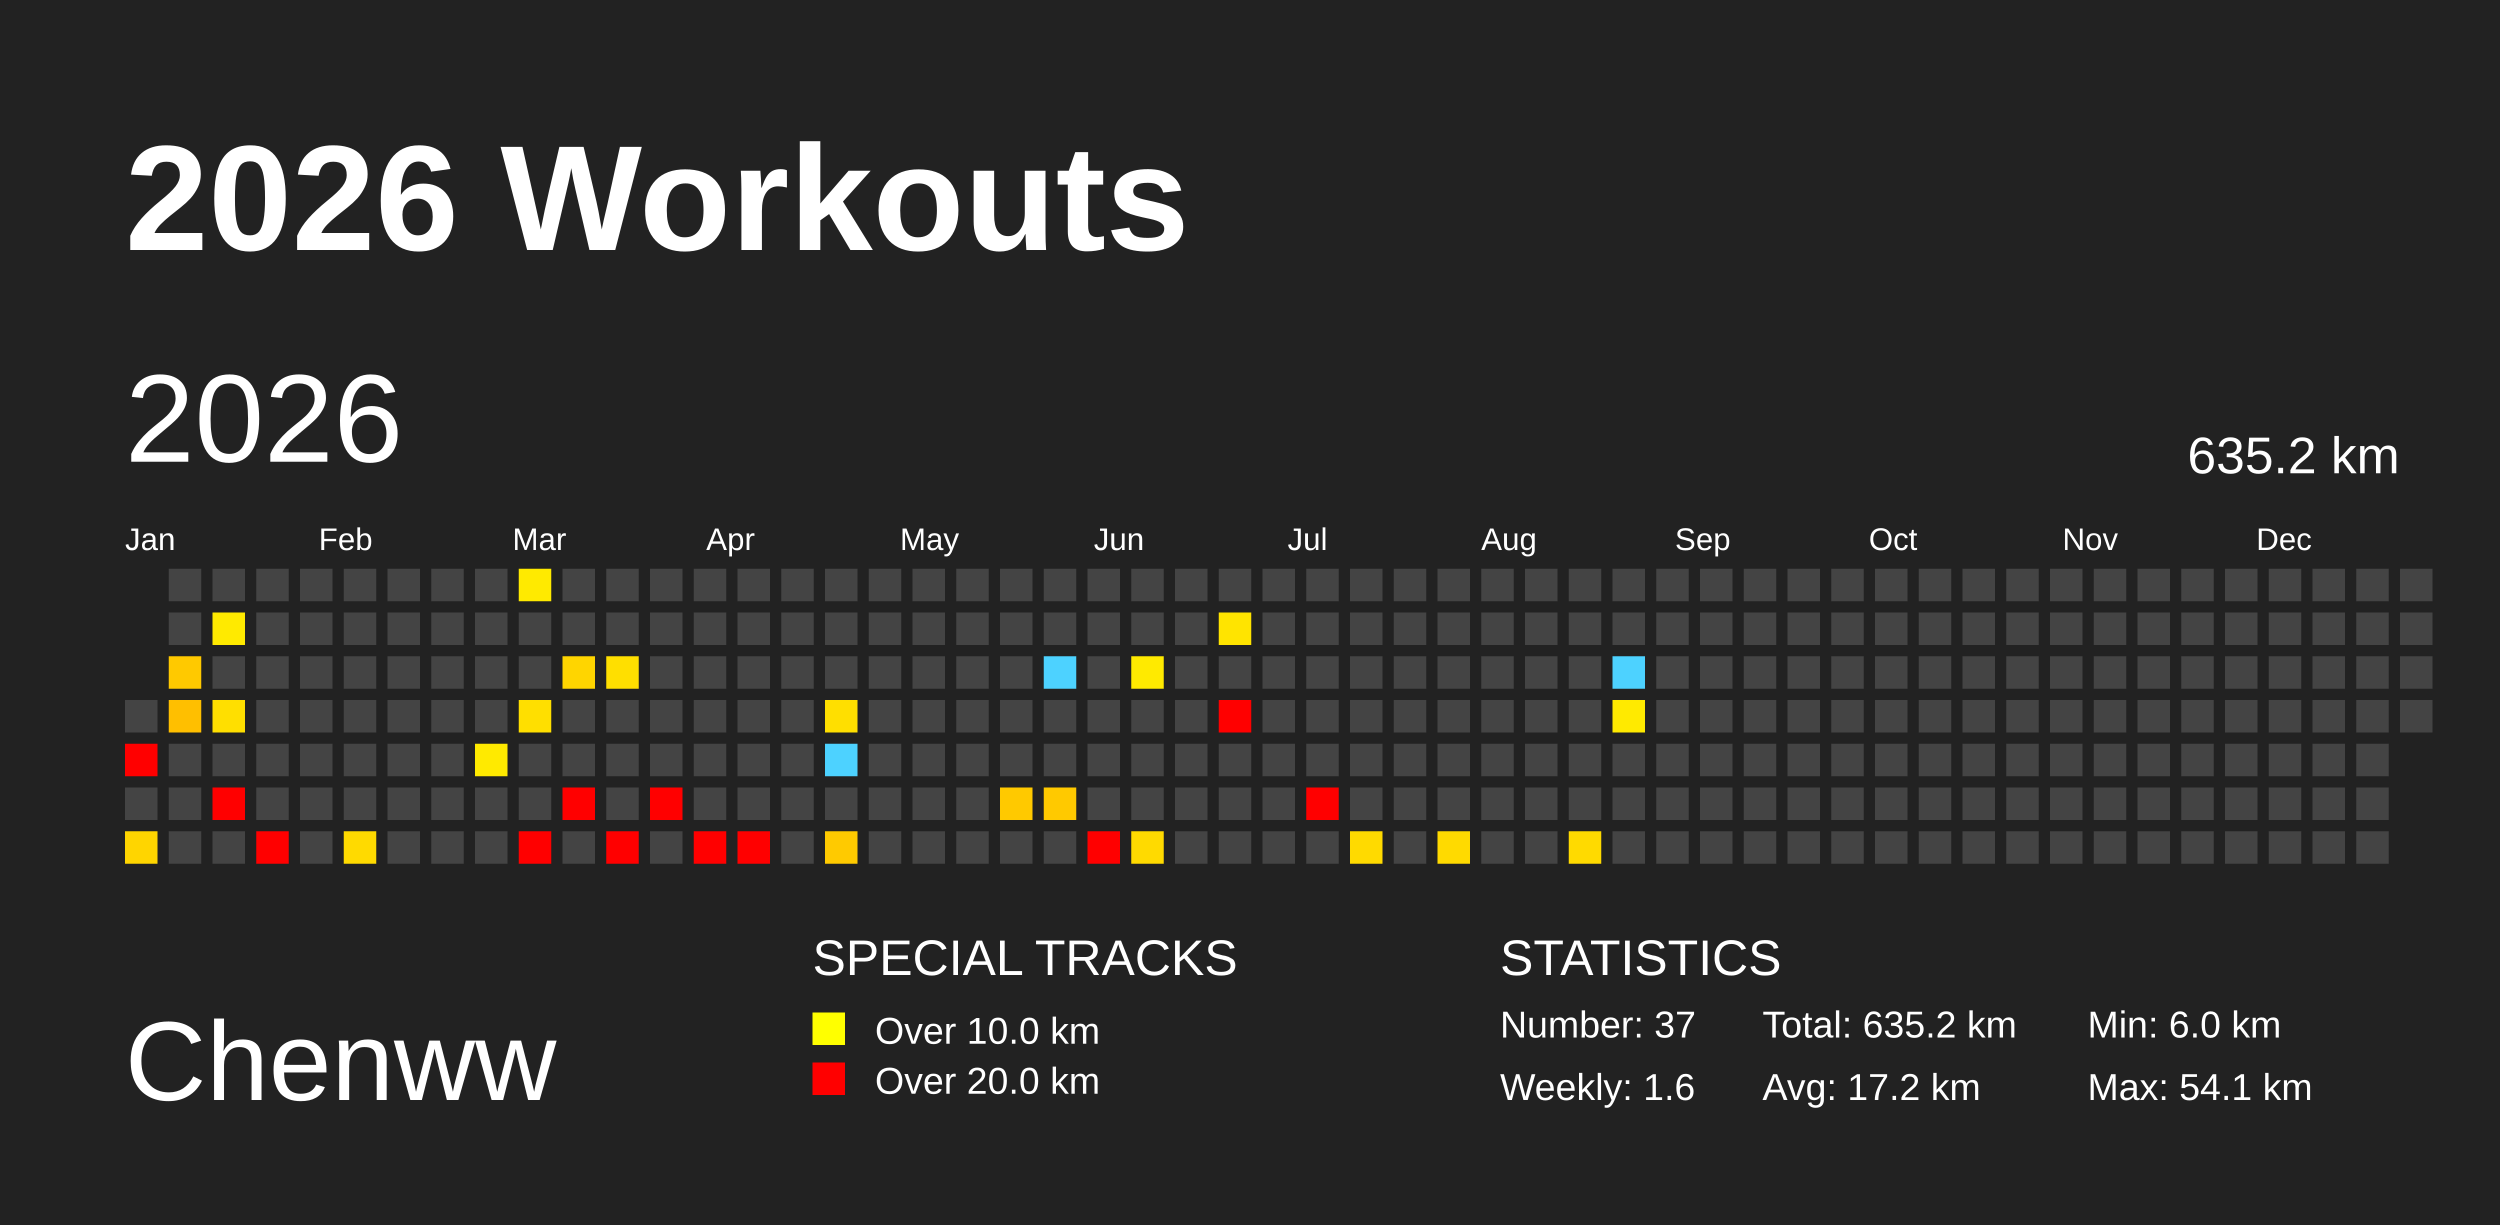
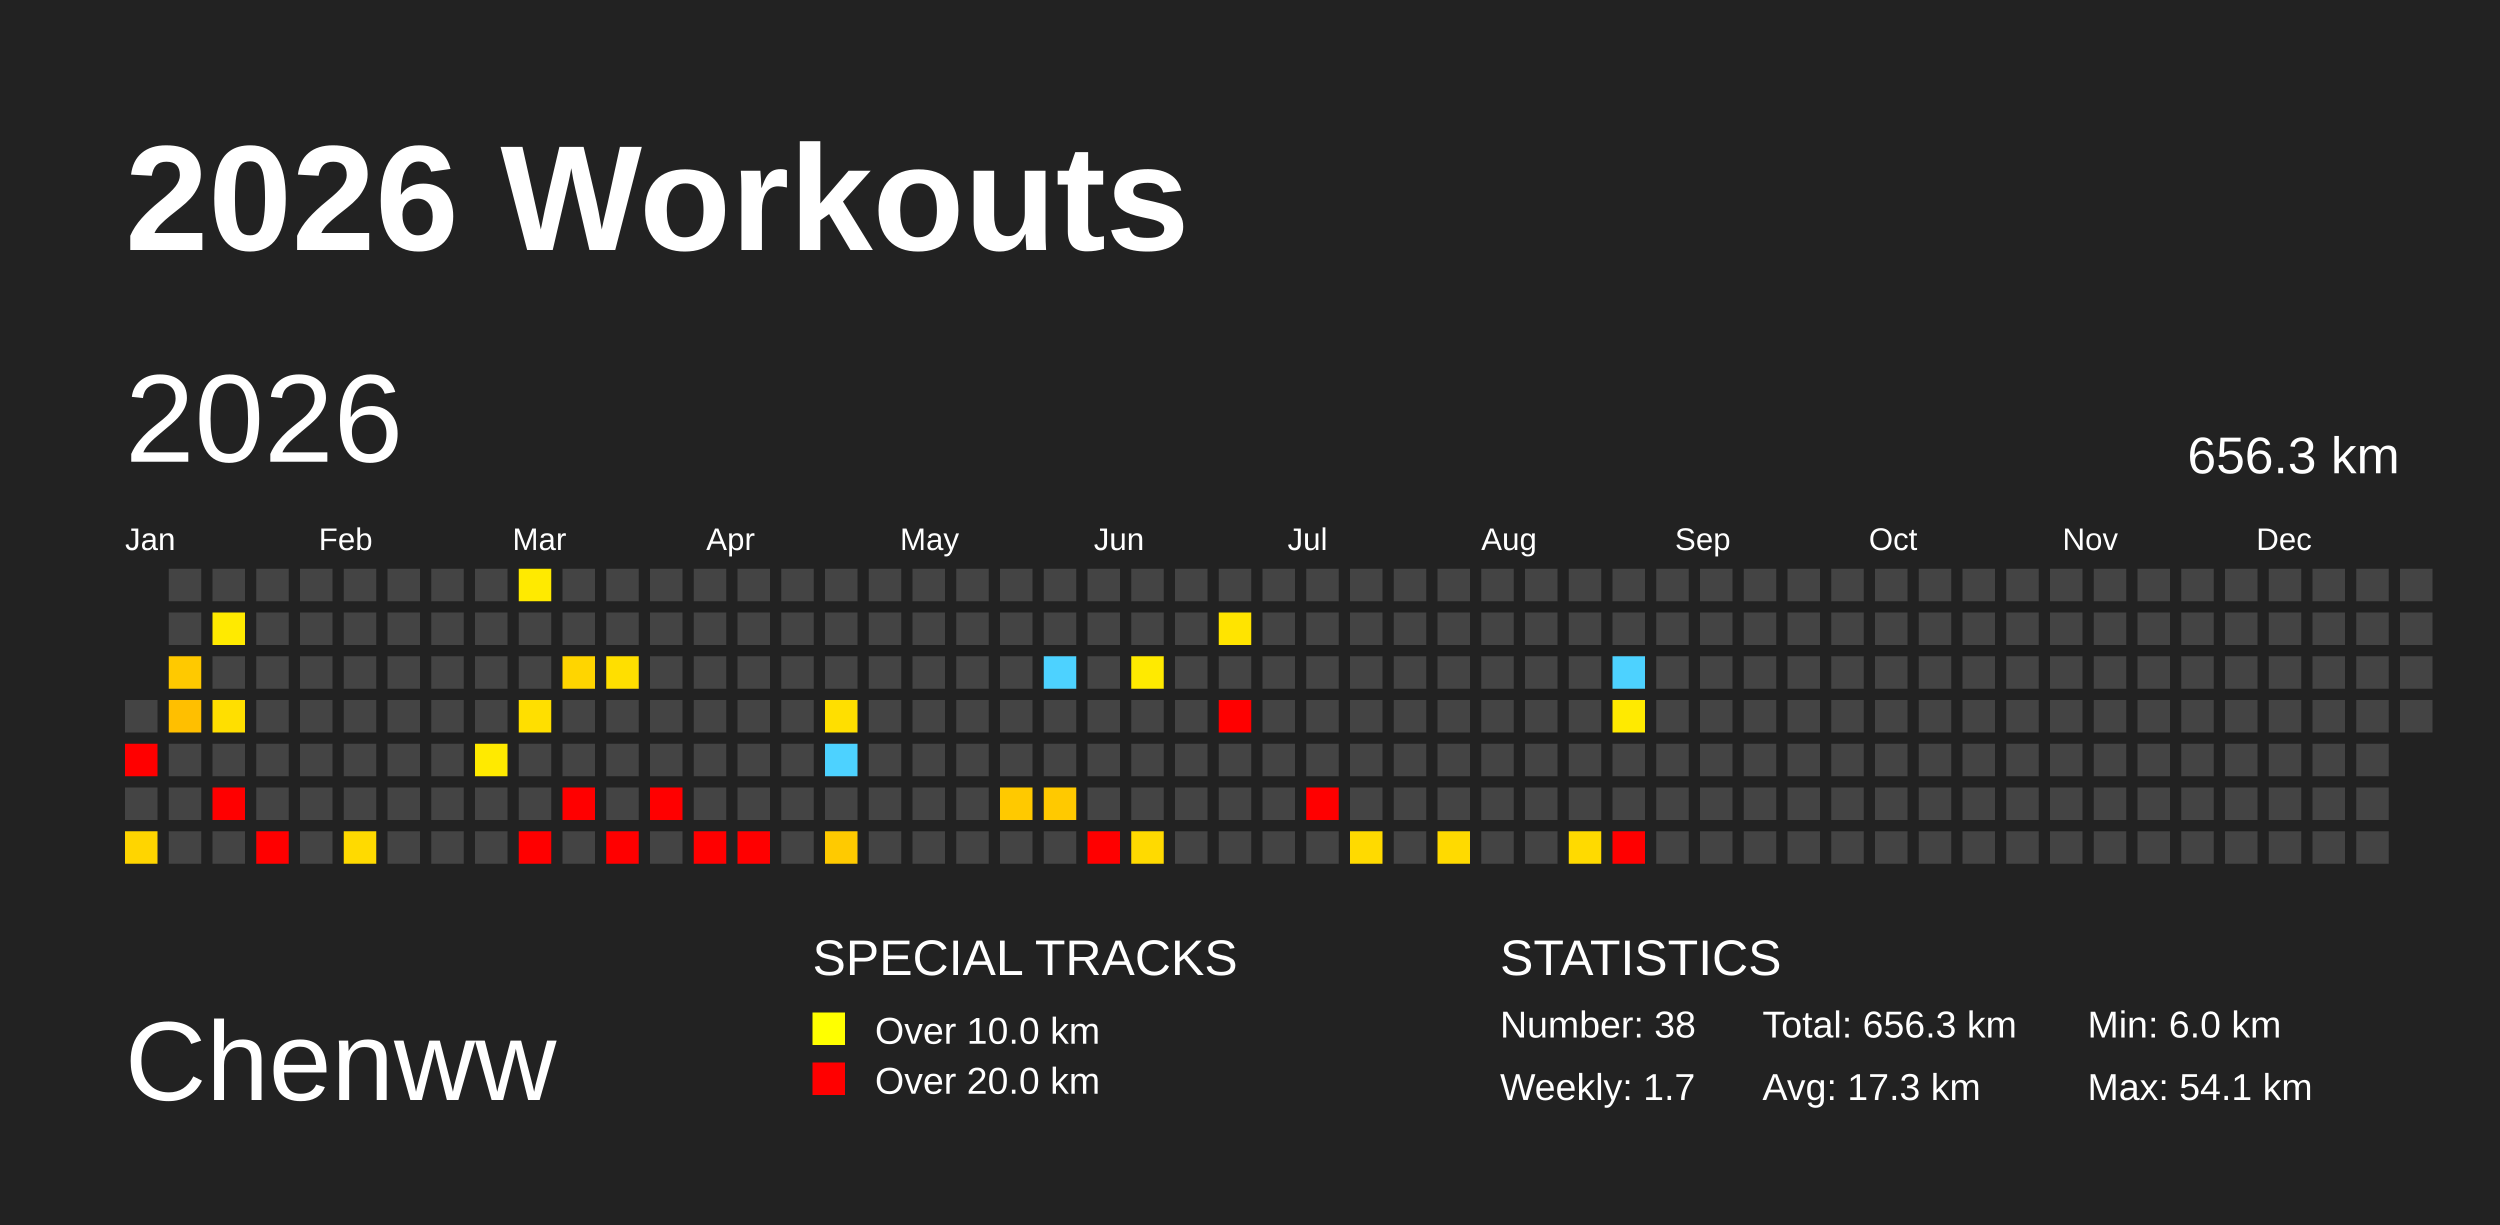
<svg xmlns="http://www.w3.org/2000/svg" baseProfile="full" height="98mm" version="1.1" viewBox="0,0,200,98" width="200mm">
  <defs />
  <rect fill="#222222" height="98" width="200" x="0" y="0" />
  <text fill="#FFFFFF" style="font-size:12px; font-family:Arial; font-weight:bold;" x="10" y="20">2026 Workouts</text>
  <text fill="#FFFFFF" style="font-size:9px; font-family:Arial" x="10" y="88">Chenww</text>
  <text fill="#FFFFFF" style="font-size:4px; font-family:Arial" x="65" y="78">SPECIAL TRACKS</text>
  <rect fill="yellow" height="2.6" width="2.6" x="65" y="81" />
  <text fill="#FFFFFF" style="font-size:3px; font-family:Arial" x="70" y="83.5">Over 10.0 km</text>
  <rect fill="red" height="2.6" width="2.6" x="65" y="85" />
  <text fill="#FFFFFF" style="font-size:3px; font-family:Arial" x="70" y="87.5">Over 20.0 km</text>
  <text fill="#FFFFFF" style="font-size:4px; font-family:Arial" x="120" y="78">STATISTICS</text>
-   <text fill="#FFFFFF" style="font-size:3px; font-family:Arial" x="120" y="83">Number: 37</text>
-   <text fill="#FFFFFF" style="font-size:3px; font-family:Arial" x="120" y="88">Weekly: 1.6</text>
-   <text fill="#FFFFFF" style="font-size:3px; font-family:Arial" x="141" y="83">Total: 635.2 km</text>
-   <text fill="#FFFFFF" style="font-size:3px; font-family:Arial" x="141" y="88">Avg: 17.2 km</text>
+   <text fill="#FFFFFF" style="font-size:3px; font-family:Arial" x="120" y="83">Number: 38</text>
+   <text fill="#FFFFFF" style="font-size:3px; font-family:Arial" x="120" y="88">Weekly: 1.7</text>
+   <text fill="#FFFFFF" style="font-size:3px; font-family:Arial" x="141" y="83">Total: 656.3 km</text>
+   <text fill="#FFFFFF" style="font-size:3px; font-family:Arial" x="141" y="88">Avg: 17.3 km</text>
  <text fill="#FFFFFF" style="font-size:3px; font-family:Arial" x="167" y="83">Min: 6.0 km</text>
  <text fill="#FFFFFF" style="font-size:3px; font-family:Arial" x="167" y="88">Max: 54.1 km</text>
  <text dominant-baseline="hanging" fill="#FFFFFF" style="font-size:10.0px; font-family:Arial;" x="10" y="30">2026</text>
-   <text dominant-baseline="hanging" fill="#FFFFFF" style="font-size:4.125px; font-family:Arial;" x="175" y="35">635.2 km</text>
+   <text dominant-baseline="hanging" fill="#FFFFFF" style="font-size:4.125px; font-family:Arial;" x="175" y="35">656.3 km</text>
  <text fill="#FFFFFF" style="font-size:2.5px; font-family:Arial" x="10.0" y="44">Jan</text>
  <text fill="#FFFFFF" style="font-size:2.5px; font-family:Arial" x="25.5" y="44">Feb</text>
  <text fill="#FFFFFF" style="font-size:2.5px; font-family:Arial" x="41.0" y="44">Mar</text>
  <text fill="#FFFFFF" style="font-size:2.5px; font-family:Arial" x="56.5" y="44">Apr</text>
  <text fill="#FFFFFF" style="font-size:2.5px; font-family:Arial" x="72.0" y="44">May</text>
  <text fill="#FFFFFF" style="font-size:2.5px; font-family:Arial" x="87.5" y="44">Jun</text>
  <text fill="#FFFFFF" style="font-size:2.5px; font-family:Arial" x="103.0" y="44">Jul</text>
  <text fill="#FFFFFF" style="font-size:2.5px; font-family:Arial" x="118.5" y="44">Aug</text>
  <text fill="#FFFFFF" style="font-size:2.5px; font-family:Arial" x="134.0" y="44">Sep</text>
  <text fill="#FFFFFF" style="font-size:2.5px; font-family:Arial" x="149.5" y="44">Oct</text>
  <text fill="#FFFFFF" style="font-size:2.5px; font-family:Arial" x="165.0" y="44">Nov</text>
  <text fill="#FFFFFF" style="font-size:2.5px; font-family:Arial" x="180.5" y="44">Dec</text>
  <rect fill="#444444" height="2.6" width="2.6" x="10.0" y="56.0" />
  <rect fill="red" height="2.6" width="2.6" x="10.0" y="59.5" />
  <rect fill="#444444" height="2.6" width="2.6" x="10.0" y="63.0" />
  <rect fill="#ffd500" height="2.6" width="2.6" x="10.0" y="66.5" />
  <rect fill="#444444" height="2.6" width="2.6" x="13.5" y="45.5" />
  <rect fill="#444444" height="2.6" width="2.6" x="13.5" y="49.0" />
  <rect fill="#ffc900" height="2.6" width="2.6" x="13.5" y="52.5" />
  <rect fill="#ffbf00" height="2.6" width="2.6" x="13.5" y="56.0" />
  <rect fill="#444444" height="2.6" width="2.6" x="13.5" y="59.5" />
  <rect fill="#444444" height="2.6" width="2.6" x="13.5" y="63.0" />
  <rect fill="#444444" height="2.6" width="2.6" x="13.5" y="66.5" />
  <rect fill="#444444" height="2.6" width="2.6" x="17.0" y="45.5" />
  <rect fill="#ffea00" height="2.6" width="2.6" x="17.0" y="49.0" />
  <rect fill="#444444" height="2.6" width="2.6" x="17.0" y="52.5" />
  <rect fill="#ffdf00" height="2.6" width="2.6" x="17.0" y="56.0" />
  <rect fill="#444444" height="2.6" width="2.6" x="17.0" y="59.5" />
  <rect fill="red" height="2.6" width="2.6" x="17.0" y="63.0" />
  <rect fill="#444444" height="2.6" width="2.6" x="17.0" y="66.5" />
  <rect fill="#444444" height="2.6" width="2.6" x="20.5" y="45.5" />
  <rect fill="#444444" height="2.6" width="2.6" x="20.5" y="49.0" />
  <rect fill="#444444" height="2.6" width="2.6" x="20.5" y="52.5" />
  <rect fill="#444444" height="2.6" width="2.6" x="20.5" y="56.0" />
  <rect fill="#444444" height="2.6" width="2.6" x="20.5" y="59.5" />
  <rect fill="#444444" height="2.6" width="2.6" x="20.5" y="63.0" />
  <rect fill="red" height="2.6" width="2.6" x="20.5" y="66.5" />
  <rect fill="#444444" height="2.6" width="2.6" x="24.0" y="45.5" />
  <rect fill="#444444" height="2.6" width="2.6" x="24.0" y="49.0" />
  <rect fill="#444444" height="2.6" width="2.6" x="24.0" y="52.5" />
  <rect fill="#444444" height="2.6" width="2.6" x="24.0" y="56.0" />
  <rect fill="#444444" height="2.6" width="2.6" x="24.0" y="59.5" />
  <rect fill="#444444" height="2.6" width="2.6" x="24.0" y="63.0" />
  <rect fill="#444444" height="2.6" width="2.6" x="24.0" y="66.5" />
  <rect fill="#444444" height="2.6" width="2.6" x="27.5" y="45.5" />
  <rect fill="#444444" height="2.6" width="2.6" x="27.5" y="49.0" />
  <rect fill="#444444" height="2.6" width="2.6" x="27.5" y="52.5" />
  <rect fill="#444444" height="2.6" width="2.6" x="27.5" y="56.0" />
  <rect fill="#444444" height="2.6" width="2.6" x="27.5" y="59.5" />
  <rect fill="#444444" height="2.6" width="2.6" x="27.5" y="63.0" />
  <rect fill="#ffda00" height="2.6" width="2.6" x="27.5" y="66.5" />
  <rect fill="#444444" height="2.6" width="2.6" x="31.0" y="45.5" />
  <rect fill="#444444" height="2.6" width="2.6" x="31.0" y="49.0" />
  <rect fill="#444444" height="2.6" width="2.6" x="31.0" y="52.5" />
  <rect fill="#444444" height="2.6" width="2.6" x="31.0" y="56.0" />
  <rect fill="#444444" height="2.6" width="2.6" x="31.0" y="59.5" />
  <rect fill="#444444" height="2.6" width="2.6" x="31.0" y="63.0" />
  <rect fill="#444444" height="2.6" width="2.6" x="31.0" y="66.5" />
  <rect fill="#444444" height="2.6" width="2.6" x="34.5" y="45.5" />
  <rect fill="#444444" height="2.6" width="2.6" x="34.5" y="49.0" />
  <rect fill="#444444" height="2.6" width="2.6" x="34.5" y="52.5" />
  <rect fill="#444444" height="2.6" width="2.6" x="34.5" y="56.0" />
  <rect fill="#444444" height="2.6" width="2.6" x="34.5" y="59.5" />
  <rect fill="#444444" height="2.6" width="2.6" x="34.5" y="63.0" />
  <rect fill="#444444" height="2.6" width="2.6" x="34.5" y="66.5" />
  <rect fill="#444444" height="2.6" width="2.6" x="38.0" y="45.5" />
  <rect fill="#444444" height="2.6" width="2.6" x="38.0" y="49.0" />
  <rect fill="#444444" height="2.6" width="2.6" x="38.0" y="52.5" />
  <rect fill="#444444" height="2.6" width="2.6" x="38.0" y="56.0" />
  <rect fill="#ffea00" height="2.6" width="2.6" x="38.0" y="59.5" />
  <rect fill="#444444" height="2.6" width="2.6" x="38.0" y="63.0" />
  <rect fill="#444444" height="2.6" width="2.6" x="38.0" y="66.5" />
  <rect fill="#ffea00" height="2.6" width="2.6" x="41.5" y="45.5" />
  <rect fill="#444444" height="2.6" width="2.6" x="41.5" y="49.0" />
  <rect fill="#444444" height="2.6" width="2.6" x="41.5" y="52.5" />
  <rect fill="#ffdf00" height="2.6" width="2.6" x="41.5" y="56.0" />
  <rect fill="#444444" height="2.6" width="2.6" x="41.5" y="59.5" />
  <rect fill="#444444" height="2.6" width="2.6" x="41.5" y="63.0" />
  <rect fill="red" height="2.6" width="2.6" x="41.5" y="66.5" />
  <rect fill="#444444" height="2.6" width="2.6" x="45.0" y="45.5" />
  <rect fill="#444444" height="2.6" width="2.6" x="45.0" y="49.0" />
  <rect fill="#ffd500" height="2.6" width="2.6" x="45.0" y="52.5" />
  <rect fill="#444444" height="2.6" width="2.6" x="45.0" y="56.0" />
  <rect fill="#444444" height="2.6" width="2.6" x="45.0" y="59.5" />
  <rect fill="red" height="2.6" width="2.6" x="45.0" y="63.0" />
  <rect fill="#444444" height="2.6" width="2.6" x="45.0" y="66.5" />
  <rect fill="#444444" height="2.6" width="2.6" x="48.5" y="45.5" />
  <rect fill="#444444" height="2.6" width="2.6" x="48.5" y="49.0" />
  <rect fill="#ffdf00" height="2.6" width="2.6" x="48.5" y="52.5" />
  <rect fill="#444444" height="2.6" width="2.6" x="48.5" y="56.0" />
  <rect fill="#444444" height="2.6" width="2.6" x="48.5" y="59.5" />
  <rect fill="#444444" height="2.6" width="2.6" x="48.5" y="63.0" />
  <rect fill="red" height="2.6" width="2.6" x="48.5" y="66.5" />
  <rect fill="#444444" height="2.6" width="2.6" x="52.0" y="45.5" />
  <rect fill="#444444" height="2.6" width="2.6" x="52.0" y="49.0" />
  <rect fill="#444444" height="2.6" width="2.6" x="52.0" y="52.5" />
  <rect fill="#444444" height="2.6" width="2.6" x="52.0" y="56.0" />
  <rect fill="#444444" height="2.6" width="2.6" x="52.0" y="59.5" />
  <rect fill="red" height="2.6" width="2.6" x="52.0" y="63.0" />
  <rect fill="#444444" height="2.6" width="2.6" x="52.0" y="66.5" />
  <rect fill="#444444" height="2.6" width="2.6" x="55.5" y="45.5" />
  <rect fill="#444444" height="2.6" width="2.6" x="55.5" y="49.0" />
  <rect fill="#444444" height="2.6" width="2.6" x="55.5" y="52.5" />
  <rect fill="#444444" height="2.6" width="2.6" x="55.5" y="56.0" />
  <rect fill="#444444" height="2.6" width="2.6" x="55.5" y="59.5" />
  <rect fill="#444444" height="2.6" width="2.6" x="55.5" y="63.0" />
  <rect fill="red" height="2.6" width="2.6" x="55.5" y="66.5" />
  <rect fill="#444444" height="2.6" width="2.6" x="59.0" y="45.5" />
  <rect fill="#444444" height="2.6" width="2.6" x="59.0" y="49.0" />
  <rect fill="#444444" height="2.6" width="2.6" x="59.0" y="52.5" />
  <rect fill="#444444" height="2.6" width="2.6" x="59.0" y="56.0" />
  <rect fill="#444444" height="2.6" width="2.6" x="59.0" y="59.5" />
  <rect fill="#444444" height="2.6" width="2.6" x="59.0" y="63.0" />
  <rect fill="red" height="2.6" width="2.6" x="59.0" y="66.5" />
  <rect fill="#444444" height="2.6" width="2.6" x="62.5" y="45.5" />
  <rect fill="#444444" height="2.6" width="2.6" x="62.5" y="49.0" />
  <rect fill="#444444" height="2.6" width="2.6" x="62.5" y="52.5" />
  <rect fill="#444444" height="2.6" width="2.6" x="62.5" y="56.0" />
  <rect fill="#444444" height="2.6" width="2.6" x="62.5" y="59.5" />
  <rect fill="#444444" height="2.6" width="2.6" x="62.5" y="63.0" />
  <rect fill="#444444" height="2.6" width="2.6" x="62.5" y="66.5" />
  <rect fill="#444444" height="2.6" width="2.6" x="66.0" y="45.5" />
  <rect fill="#444444" height="2.6" width="2.6" x="66.0" y="49.0" />
  <rect fill="#444444" height="2.6" width="2.6" x="66.0" y="52.5" />
  <rect fill="#ffdf00" height="2.6" width="2.6" x="66.0" y="56.0" />
  <rect fill="#4dd2ff" height="2.6" width="2.6" x="66.0" y="59.5" />
  <rect fill="#444444" height="2.6" width="2.6" x="66.0" y="63.0" />
  <rect fill="#ffca00" height="2.6" width="2.6" x="66.0" y="66.5" />
  <rect fill="#444444" height="2.6" width="2.6" x="69.5" y="45.5" />
  <rect fill="#444444" height="2.6" width="2.6" x="69.5" y="49.0" />
  <rect fill="#444444" height="2.6" width="2.6" x="69.5" y="52.5" />
  <rect fill="#444444" height="2.6" width="2.6" x="69.5" y="56.0" />
  <rect fill="#444444" height="2.6" width="2.6" x="69.5" y="59.5" />
  <rect fill="#444444" height="2.6" width="2.6" x="69.5" y="63.0" />
  <rect fill="#444444" height="2.6" width="2.6" x="69.5" y="66.5" />
  <rect fill="#444444" height="2.6" width="2.6" x="73.0" y="45.5" />
  <rect fill="#444444" height="2.6" width="2.6" x="73.0" y="49.0" />
  <rect fill="#444444" height="2.6" width="2.6" x="73.0" y="52.5" />
  <rect fill="#444444" height="2.6" width="2.6" x="73.0" y="56.0" />
  <rect fill="#444444" height="2.6" width="2.6" x="73.0" y="59.5" />
  <rect fill="#444444" height="2.6" width="2.6" x="73.0" y="63.0" />
  <rect fill="#444444" height="2.6" width="2.6" x="73.0" y="66.5" />
  <rect fill="#444444" height="2.6" width="2.6" x="76.5" y="45.5" />
  <rect fill="#444444" height="2.6" width="2.6" x="76.5" y="49.0" />
  <rect fill="#444444" height="2.6" width="2.6" x="76.5" y="52.5" />
  <rect fill="#444444" height="2.6" width="2.6" x="76.5" y="56.0" />
  <rect fill="#444444" height="2.6" width="2.6" x="76.5" y="59.5" />
  <rect fill="#444444" height="2.6" width="2.6" x="76.5" y="63.0" />
  <rect fill="#444444" height="2.6" width="2.6" x="76.5" y="66.5" />
  <rect fill="#444444" height="2.6" width="2.6" x="80.0" y="45.5" />
  <rect fill="#444444" height="2.6" width="2.6" x="80.0" y="49.0" />
  <rect fill="#444444" height="2.6" width="2.6" x="80.0" y="52.5" />
  <rect fill="#444444" height="2.6" width="2.6" x="80.0" y="56.0" />
  <rect fill="#444444" height="2.6" width="2.6" x="80.0" y="59.5" />
  <rect fill="#ffc900" height="2.6" width="2.6" x="80.0" y="63.0" />
  <rect fill="#444444" height="2.6" width="2.6" x="80.0" y="66.5" />
  <rect fill="#444444" height="2.6" width="2.6" x="83.5" y="45.5" />
  <rect fill="#444444" height="2.6" width="2.6" x="83.5" y="49.0" />
  <rect fill="#4dd2ff" height="2.6" width="2.6" x="83.5" y="52.5" />
  <rect fill="#444444" height="2.6" width="2.6" x="83.5" y="56.0" />
  <rect fill="#444444" height="2.6" width="2.6" x="83.5" y="59.5" />
  <rect fill="#ffc900" height="2.6" width="2.6" x="83.5" y="63.0" />
  <rect fill="#444444" height="2.6" width="2.6" x="83.5" y="66.5" />
  <rect fill="#444444" height="2.6" width="2.6" x="87.0" y="45.5" />
  <rect fill="#444444" height="2.6" width="2.6" x="87.0" y="49.0" />
  <rect fill="#444444" height="2.6" width="2.6" x="87.0" y="52.5" />
  <rect fill="#444444" height="2.6" width="2.6" x="87.0" y="56.0" />
  <rect fill="#444444" height="2.6" width="2.6" x="87.0" y="59.5" />
  <rect fill="#444444" height="2.6" width="2.6" x="87.0" y="63.0" />
  <rect fill="red" height="2.6" width="2.6" x="87.0" y="66.5" />
  <rect fill="#444444" height="2.6" width="2.6" x="90.5" y="45.5" />
  <rect fill="#444444" height="2.6" width="2.6" x="90.5" y="49.0" />
  <rect fill="#ffea00" height="2.6" width="2.6" x="90.5" y="52.5" />
  <rect fill="#444444" height="2.6" width="2.6" x="90.5" y="56.0" />
  <rect fill="#444444" height="2.6" width="2.6" x="90.5" y="59.5" />
  <rect fill="#444444" height="2.6" width="2.6" x="90.5" y="63.0" />
  <rect fill="#ffda00" height="2.6" width="2.6" x="90.5" y="66.5" />
  <rect fill="#444444" height="2.6" width="2.6" x="94.0" y="45.5" />
  <rect fill="#444444" height="2.6" width="2.6" x="94.0" y="49.0" />
  <rect fill="#444444" height="2.6" width="2.6" x="94.0" y="52.5" />
  <rect fill="#444444" height="2.6" width="2.6" x="94.0" y="56.0" />
  <rect fill="#444444" height="2.6" width="2.6" x="94.0" y="59.5" />
  <rect fill="#444444" height="2.6" width="2.6" x="94.0" y="63.0" />
  <rect fill="#444444" height="2.6" width="2.6" x="94.0" y="66.5" />
  <rect fill="#444444" height="2.6" width="2.6" x="97.5" y="45.5" />
  <rect fill="#ffe400" height="2.6" width="2.6" x="97.5" y="49.0" />
  <rect fill="#444444" height="2.6" width="2.6" x="97.5" y="52.5" />
  <rect fill="red" height="2.6" width="2.6" x="97.5" y="56.0" />
  <rect fill="#444444" height="2.6" width="2.6" x="97.5" y="59.5" />
  <rect fill="#444444" height="2.6" width="2.6" x="97.5" y="63.0" />
  <rect fill="#444444" height="2.6" width="2.6" x="97.5" y="66.5" />
  <rect fill="#444444" height="2.6" width="2.6" x="101.0" y="45.5" />
  <rect fill="#444444" height="2.6" width="2.6" x="101.0" y="49.0" />
  <rect fill="#444444" height="2.6" width="2.6" x="101.0" y="52.5" />
  <rect fill="#444444" height="2.6" width="2.6" x="101.0" y="56.0" />
  <rect fill="#444444" height="2.6" width="2.6" x="101.0" y="59.5" />
  <rect fill="#444444" height="2.6" width="2.6" x="101.0" y="63.0" />
  <rect fill="#444444" height="2.6" width="2.6" x="101.0" y="66.5" />
  <rect fill="#444444" height="2.6" width="2.6" x="104.5" y="45.5" />
  <rect fill="#444444" height="2.6" width="2.6" x="104.5" y="49.0" />
  <rect fill="#444444" height="2.6" width="2.6" x="104.5" y="52.5" />
  <rect fill="#444444" height="2.6" width="2.6" x="104.5" y="56.0" />
  <rect fill="#444444" height="2.6" width="2.6" x="104.5" y="59.5" />
  <rect fill="red" height="2.6" width="2.6" x="104.5" y="63.0" />
  <rect fill="#444444" height="2.6" width="2.6" x="104.5" y="66.5" />
  <rect fill="#444444" height="2.6" width="2.6" x="108.0" y="45.5" />
  <rect fill="#444444" height="2.6" width="2.6" x="108.0" y="49.0" />
  <rect fill="#444444" height="2.6" width="2.6" x="108.0" y="52.5" />
  <rect fill="#444444" height="2.6" width="2.6" x="108.0" y="56.0" />
  <rect fill="#444444" height="2.6" width="2.6" x="108.0" y="59.5" />
  <rect fill="#444444" height="2.6" width="2.6" x="108.0" y="63.0" />
  <rect fill="#ffda00" height="2.6" width="2.6" x="108.0" y="66.5" />
  <rect fill="#444444" height="2.6" width="2.6" x="111.5" y="45.5" />
  <rect fill="#444444" height="2.6" width="2.6" x="111.5" y="49.0" />
  <rect fill="#444444" height="2.6" width="2.6" x="111.5" y="52.5" />
  <rect fill="#444444" height="2.6" width="2.6" x="111.5" y="56.0" />
  <rect fill="#444444" height="2.6" width="2.6" x="111.5" y="59.5" />
  <rect fill="#444444" height="2.6" width="2.6" x="111.5" y="63.0" />
  <rect fill="#444444" height="2.6" width="2.6" x="111.5" y="66.5" />
  <rect fill="#444444" height="2.6" width="2.6" x="115.0" y="45.5" />
  <rect fill="#444444" height="2.6" width="2.6" x="115.0" y="49.0" />
  <rect fill="#444444" height="2.6" width="2.6" x="115.0" y="52.5" />
  <rect fill="#444444" height="2.6" width="2.6" x="115.0" y="56.0" />
  <rect fill="#444444" height="2.6" width="2.6" x="115.0" y="59.5" />
  <rect fill="#444444" height="2.6" width="2.6" x="115.0" y="63.0" />
  <rect fill="#ffda00" height="2.6" width="2.6" x="115.0" y="66.5" />
  <rect fill="#444444" height="2.6" width="2.6" x="118.5" y="45.5" />
  <rect fill="#444444" height="2.6" width="2.6" x="118.5" y="49.0" />
  <rect fill="#444444" height="2.6" width="2.6" x="118.5" y="52.5" />
  <rect fill="#444444" height="2.6" width="2.6" x="118.5" y="56.0" />
  <rect fill="#444444" height="2.6" width="2.6" x="118.5" y="59.5" />
  <rect fill="#444444" height="2.6" width="2.6" x="118.5" y="63.0" />
  <rect fill="#444444" height="2.6" width="2.6" x="118.5" y="66.5" />
  <rect fill="#444444" height="2.6" width="2.6" x="122.0" y="45.5" />
  <rect fill="#444444" height="2.6" width="2.6" x="122.0" y="49.0" />
  <rect fill="#444444" height="2.6" width="2.6" x="122.0" y="52.5" />
  <rect fill="#444444" height="2.6" width="2.6" x="122.0" y="56.0" />
  <rect fill="#444444" height="2.6" width="2.6" x="122.0" y="59.5" />
  <rect fill="#444444" height="2.6" width="2.6" x="122.0" y="63.0" />
  <rect fill="#444444" height="2.6" width="2.6" x="122.0" y="66.5" />
  <rect fill="#444444" height="2.6" width="2.6" x="125.5" y="45.5" />
  <rect fill="#444444" height="2.6" width="2.6" x="125.5" y="49.0" />
  <rect fill="#444444" height="2.6" width="2.6" x="125.5" y="52.5" />
  <rect fill="#444444" height="2.6" width="2.6" x="125.5" y="56.0" />
  <rect fill="#444444" height="2.6" width="2.6" x="125.5" y="59.5" />
  <rect fill="#444444" height="2.6" width="2.6" x="125.5" y="63.0" />
  <rect fill="#ffda00" height="2.6" width="2.6" x="125.5" y="66.5" />
  <rect fill="#444444" height="2.6" width="2.6" x="129.0" y="45.5" />
  <rect fill="#444444" height="2.6" width="2.6" x="129.0" y="49.0" />
  <rect fill="#4dd2ff" height="2.6" width="2.6" x="129.0" y="52.5" />
  <rect fill="#ffea00" height="2.6" width="2.6" x="129.0" y="56.0" />
  <rect fill="#444444" height="2.6" width="2.6" x="129.0" y="59.5" />
  <rect fill="#444444" height="2.6" width="2.6" x="129.0" y="63.0" />
-   <rect fill="#444444" height="2.6" width="2.6" x="129.0" y="66.5" />
+   <rect fill="red" height="2.6" width="2.6" x="129.0" y="66.5" />
  <rect fill="#444444" height="2.6" width="2.6" x="132.5" y="45.5" />
  <rect fill="#444444" height="2.6" width="2.6" x="132.5" y="49.0" />
  <rect fill="#444444" height="2.6" width="2.6" x="132.5" y="52.5" />
  <rect fill="#444444" height="2.6" width="2.6" x="132.5" y="56.0" />
  <rect fill="#444444" height="2.6" width="2.6" x="132.5" y="59.5" />
  <rect fill="#444444" height="2.6" width="2.6" x="132.5" y="63.0" />
  <rect fill="#444444" height="2.6" width="2.6" x="132.5" y="66.5" />
  <rect fill="#444444" height="2.6" width="2.6" x="136.0" y="45.5" />
  <rect fill="#444444" height="2.6" width="2.6" x="136.0" y="49.0" />
  <rect fill="#444444" height="2.6" width="2.6" x="136.0" y="52.5" />
  <rect fill="#444444" height="2.6" width="2.6" x="136.0" y="56.0" />
  <rect fill="#444444" height="2.6" width="2.6" x="136.0" y="59.5" />
  <rect fill="#444444" height="2.6" width="2.6" x="136.0" y="63.0" />
  <rect fill="#444444" height="2.6" width="2.6" x="136.0" y="66.5" />
  <rect fill="#444444" height="2.6" width="2.6" x="139.5" y="45.5" />
  <rect fill="#444444" height="2.6" width="2.6" x="139.5" y="49.0" />
  <rect fill="#444444" height="2.6" width="2.6" x="139.5" y="52.5" />
  <rect fill="#444444" height="2.6" width="2.6" x="139.5" y="56.0" />
  <rect fill="#444444" height="2.6" width="2.6" x="139.5" y="59.5" />
  <rect fill="#444444" height="2.6" width="2.6" x="139.5" y="63.0" />
  <rect fill="#444444" height="2.6" width="2.6" x="139.5" y="66.5" />
  <rect fill="#444444" height="2.6" width="2.6" x="143.0" y="45.5" />
  <rect fill="#444444" height="2.6" width="2.6" x="143.0" y="49.0" />
  <rect fill="#444444" height="2.6" width="2.6" x="143.0" y="52.5" />
  <rect fill="#444444" height="2.6" width="2.6" x="143.0" y="56.0" />
  <rect fill="#444444" height="2.6" width="2.6" x="143.0" y="59.5" />
  <rect fill="#444444" height="2.6" width="2.6" x="143.0" y="63.0" />
  <rect fill="#444444" height="2.6" width="2.6" x="143.0" y="66.5" />
  <rect fill="#444444" height="2.6" width="2.6" x="146.5" y="45.5" />
  <rect fill="#444444" height="2.6" width="2.6" x="146.5" y="49.0" />
  <rect fill="#444444" height="2.6" width="2.6" x="146.5" y="52.5" />
  <rect fill="#444444" height="2.6" width="2.6" x="146.5" y="56.0" />
  <rect fill="#444444" height="2.6" width="2.6" x="146.5" y="59.5" />
  <rect fill="#444444" height="2.6" width="2.6" x="146.5" y="63.0" />
  <rect fill="#444444" height="2.6" width="2.6" x="146.5" y="66.5" />
  <rect fill="#444444" height="2.6" width="2.6" x="150.0" y="45.5" />
  <rect fill="#444444" height="2.6" width="2.6" x="150.0" y="49.0" />
  <rect fill="#444444" height="2.6" width="2.6" x="150.0" y="52.5" />
  <rect fill="#444444" height="2.6" width="2.6" x="150.0" y="56.0" />
  <rect fill="#444444" height="2.6" width="2.6" x="150.0" y="59.5" />
  <rect fill="#444444" height="2.6" width="2.6" x="150.0" y="63.0" />
  <rect fill="#444444" height="2.6" width="2.6" x="150.0" y="66.5" />
  <rect fill="#444444" height="2.6" width="2.6" x="153.5" y="45.5" />
  <rect fill="#444444" height="2.6" width="2.6" x="153.5" y="49.0" />
  <rect fill="#444444" height="2.6" width="2.6" x="153.5" y="52.5" />
  <rect fill="#444444" height="2.6" width="2.6" x="153.5" y="56.0" />
  <rect fill="#444444" height="2.6" width="2.6" x="153.5" y="59.5" />
  <rect fill="#444444" height="2.6" width="2.6" x="153.5" y="63.0" />
  <rect fill="#444444" height="2.6" width="2.6" x="153.5" y="66.5" />
  <rect fill="#444444" height="2.6" width="2.6" x="157.0" y="45.5" />
  <rect fill="#444444" height="2.6" width="2.6" x="157.0" y="49.0" />
  <rect fill="#444444" height="2.6" width="2.6" x="157.0" y="52.5" />
  <rect fill="#444444" height="2.6" width="2.6" x="157.0" y="56.0" />
  <rect fill="#444444" height="2.6" width="2.6" x="157.0" y="59.5" />
  <rect fill="#444444" height="2.6" width="2.6" x="157.0" y="63.0" />
  <rect fill="#444444" height="2.6" width="2.6" x="157.0" y="66.5" />
  <rect fill="#444444" height="2.6" width="2.6" x="160.5" y="45.5" />
  <rect fill="#444444" height="2.6" width="2.6" x="160.5" y="49.0" />
  <rect fill="#444444" height="2.6" width="2.6" x="160.5" y="52.5" />
  <rect fill="#444444" height="2.6" width="2.6" x="160.5" y="56.0" />
  <rect fill="#444444" height="2.6" width="2.6" x="160.5" y="59.5" />
  <rect fill="#444444" height="2.6" width="2.6" x="160.5" y="63.0" />
  <rect fill="#444444" height="2.6" width="2.6" x="160.5" y="66.5" />
  <rect fill="#444444" height="2.6" width="2.6" x="164.0" y="45.5" />
  <rect fill="#444444" height="2.6" width="2.6" x="164.0" y="49.0" />
  <rect fill="#444444" height="2.6" width="2.6" x="164.0" y="52.5" />
  <rect fill="#444444" height="2.6" width="2.6" x="164.0" y="56.0" />
  <rect fill="#444444" height="2.6" width="2.6" x="164.0" y="59.5" />
  <rect fill="#444444" height="2.6" width="2.6" x="164.0" y="63.0" />
  <rect fill="#444444" height="2.6" width="2.6" x="164.0" y="66.5" />
  <rect fill="#444444" height="2.6" width="2.6" x="167.5" y="45.5" />
  <rect fill="#444444" height="2.6" width="2.6" x="167.5" y="49.0" />
  <rect fill="#444444" height="2.6" width="2.6" x="167.5" y="52.5" />
  <rect fill="#444444" height="2.6" width="2.6" x="167.5" y="56.0" />
  <rect fill="#444444" height="2.6" width="2.6" x="167.5" y="59.5" />
  <rect fill="#444444" height="2.6" width="2.6" x="167.5" y="63.0" />
  <rect fill="#444444" height="2.6" width="2.6" x="167.5" y="66.5" />
  <rect fill="#444444" height="2.6" width="2.6" x="171.0" y="45.5" />
  <rect fill="#444444" height="2.6" width="2.6" x="171.0" y="49.0" />
  <rect fill="#444444" height="2.6" width="2.6" x="171.0" y="52.5" />
  <rect fill="#444444" height="2.6" width="2.6" x="171.0" y="56.0" />
  <rect fill="#444444" height="2.6" width="2.6" x="171.0" y="59.5" />
  <rect fill="#444444" height="2.6" width="2.6" x="171.0" y="63.0" />
  <rect fill="#444444" height="2.6" width="2.6" x="171.0" y="66.5" />
  <rect fill="#444444" height="2.6" width="2.6" x="174.5" y="45.5" />
  <rect fill="#444444" height="2.6" width="2.6" x="174.5" y="49.0" />
  <rect fill="#444444" height="2.6" width="2.6" x="174.5" y="52.5" />
  <rect fill="#444444" height="2.6" width="2.6" x="174.5" y="56.0" />
  <rect fill="#444444" height="2.6" width="2.6" x="174.5" y="59.5" />
  <rect fill="#444444" height="2.6" width="2.6" x="174.5" y="63.0" />
  <rect fill="#444444" height="2.6" width="2.6" x="174.5" y="66.5" />
  <rect fill="#444444" height="2.6" width="2.6" x="178.0" y="45.5" />
  <rect fill="#444444" height="2.6" width="2.6" x="178.0" y="49.0" />
  <rect fill="#444444" height="2.6" width="2.6" x="178.0" y="52.5" />
  <rect fill="#444444" height="2.6" width="2.6" x="178.0" y="56.0" />
  <rect fill="#444444" height="2.6" width="2.6" x="178.0" y="59.5" />
  <rect fill="#444444" height="2.6" width="2.6" x="178.0" y="63.0" />
  <rect fill="#444444" height="2.6" width="2.6" x="178.0" y="66.5" />
  <rect fill="#444444" height="2.6" width="2.6" x="181.5" y="45.5" />
  <rect fill="#444444" height="2.6" width="2.6" x="181.5" y="49.0" />
  <rect fill="#444444" height="2.6" width="2.6" x="181.5" y="52.5" />
  <rect fill="#444444" height="2.6" width="2.6" x="181.5" y="56.0" />
  <rect fill="#444444" height="2.6" width="2.6" x="181.5" y="59.5" />
  <rect fill="#444444" height="2.6" width="2.6" x="181.5" y="63.0" />
  <rect fill="#444444" height="2.6" width="2.6" x="181.5" y="66.5" />
  <rect fill="#444444" height="2.6" width="2.6" x="185.0" y="45.5" />
  <rect fill="#444444" height="2.6" width="2.6" x="185.0" y="49.0" />
  <rect fill="#444444" height="2.6" width="2.6" x="185.0" y="52.5" />
  <rect fill="#444444" height="2.6" width="2.6" x="185.0" y="56.0" />
  <rect fill="#444444" height="2.6" width="2.6" x="185.0" y="59.5" />
  <rect fill="#444444" height="2.6" width="2.6" x="185.0" y="63.0" />
  <rect fill="#444444" height="2.6" width="2.6" x="185.0" y="66.5" />
  <rect fill="#444444" height="2.6" width="2.6" x="188.5" y="45.5" />
  <rect fill="#444444" height="2.6" width="2.6" x="188.5" y="49.0" />
  <rect fill="#444444" height="2.6" width="2.6" x="188.5" y="52.5" />
  <rect fill="#444444" height="2.6" width="2.6" x="188.5" y="56.0" />
  <rect fill="#444444" height="2.6" width="2.6" x="188.5" y="59.5" />
  <rect fill="#444444" height="2.6" width="2.6" x="188.5" y="63.0" />
  <rect fill="#444444" height="2.6" width="2.6" x="188.5" y="66.5" />
  <rect fill="#444444" height="2.6" width="2.6" x="192.0" y="45.5" />
  <rect fill="#444444" height="2.6" width="2.6" x="192.0" y="49.0" />
  <rect fill="#444444" height="2.6" width="2.6" x="192.0" y="52.5" />
  <rect fill="#444444" height="2.6" width="2.6" x="192.0" y="56.0" />
</svg>
